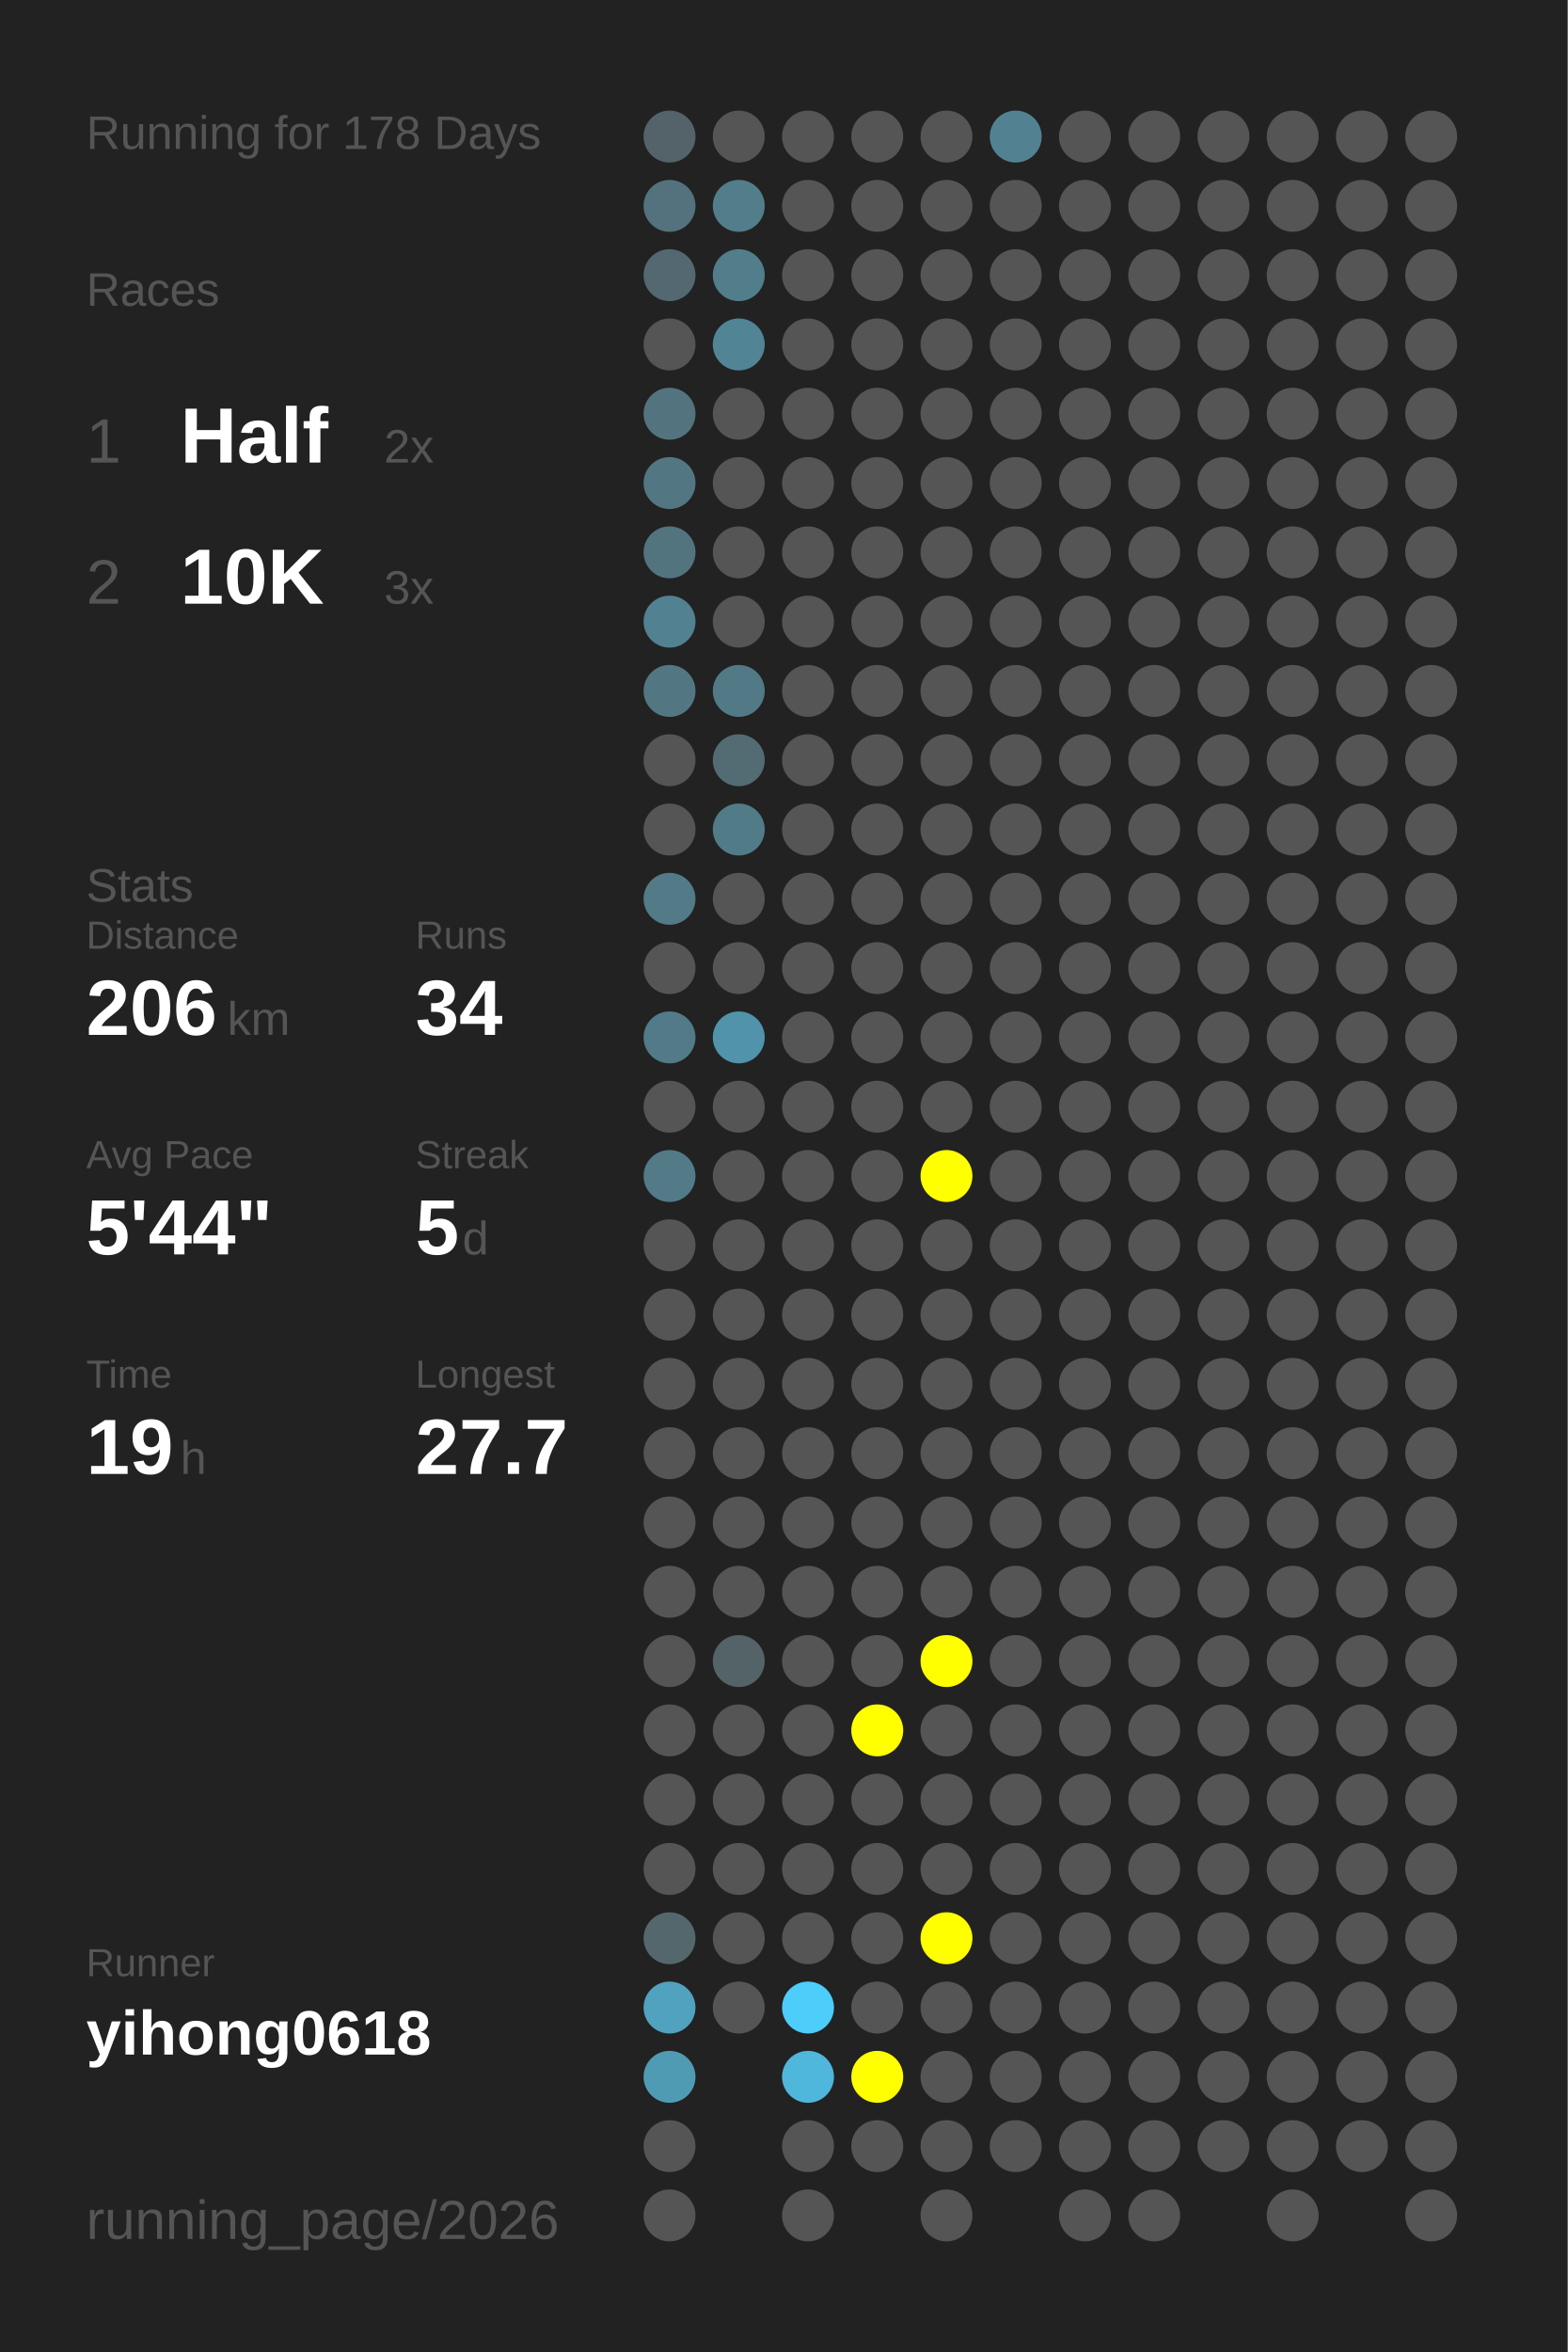
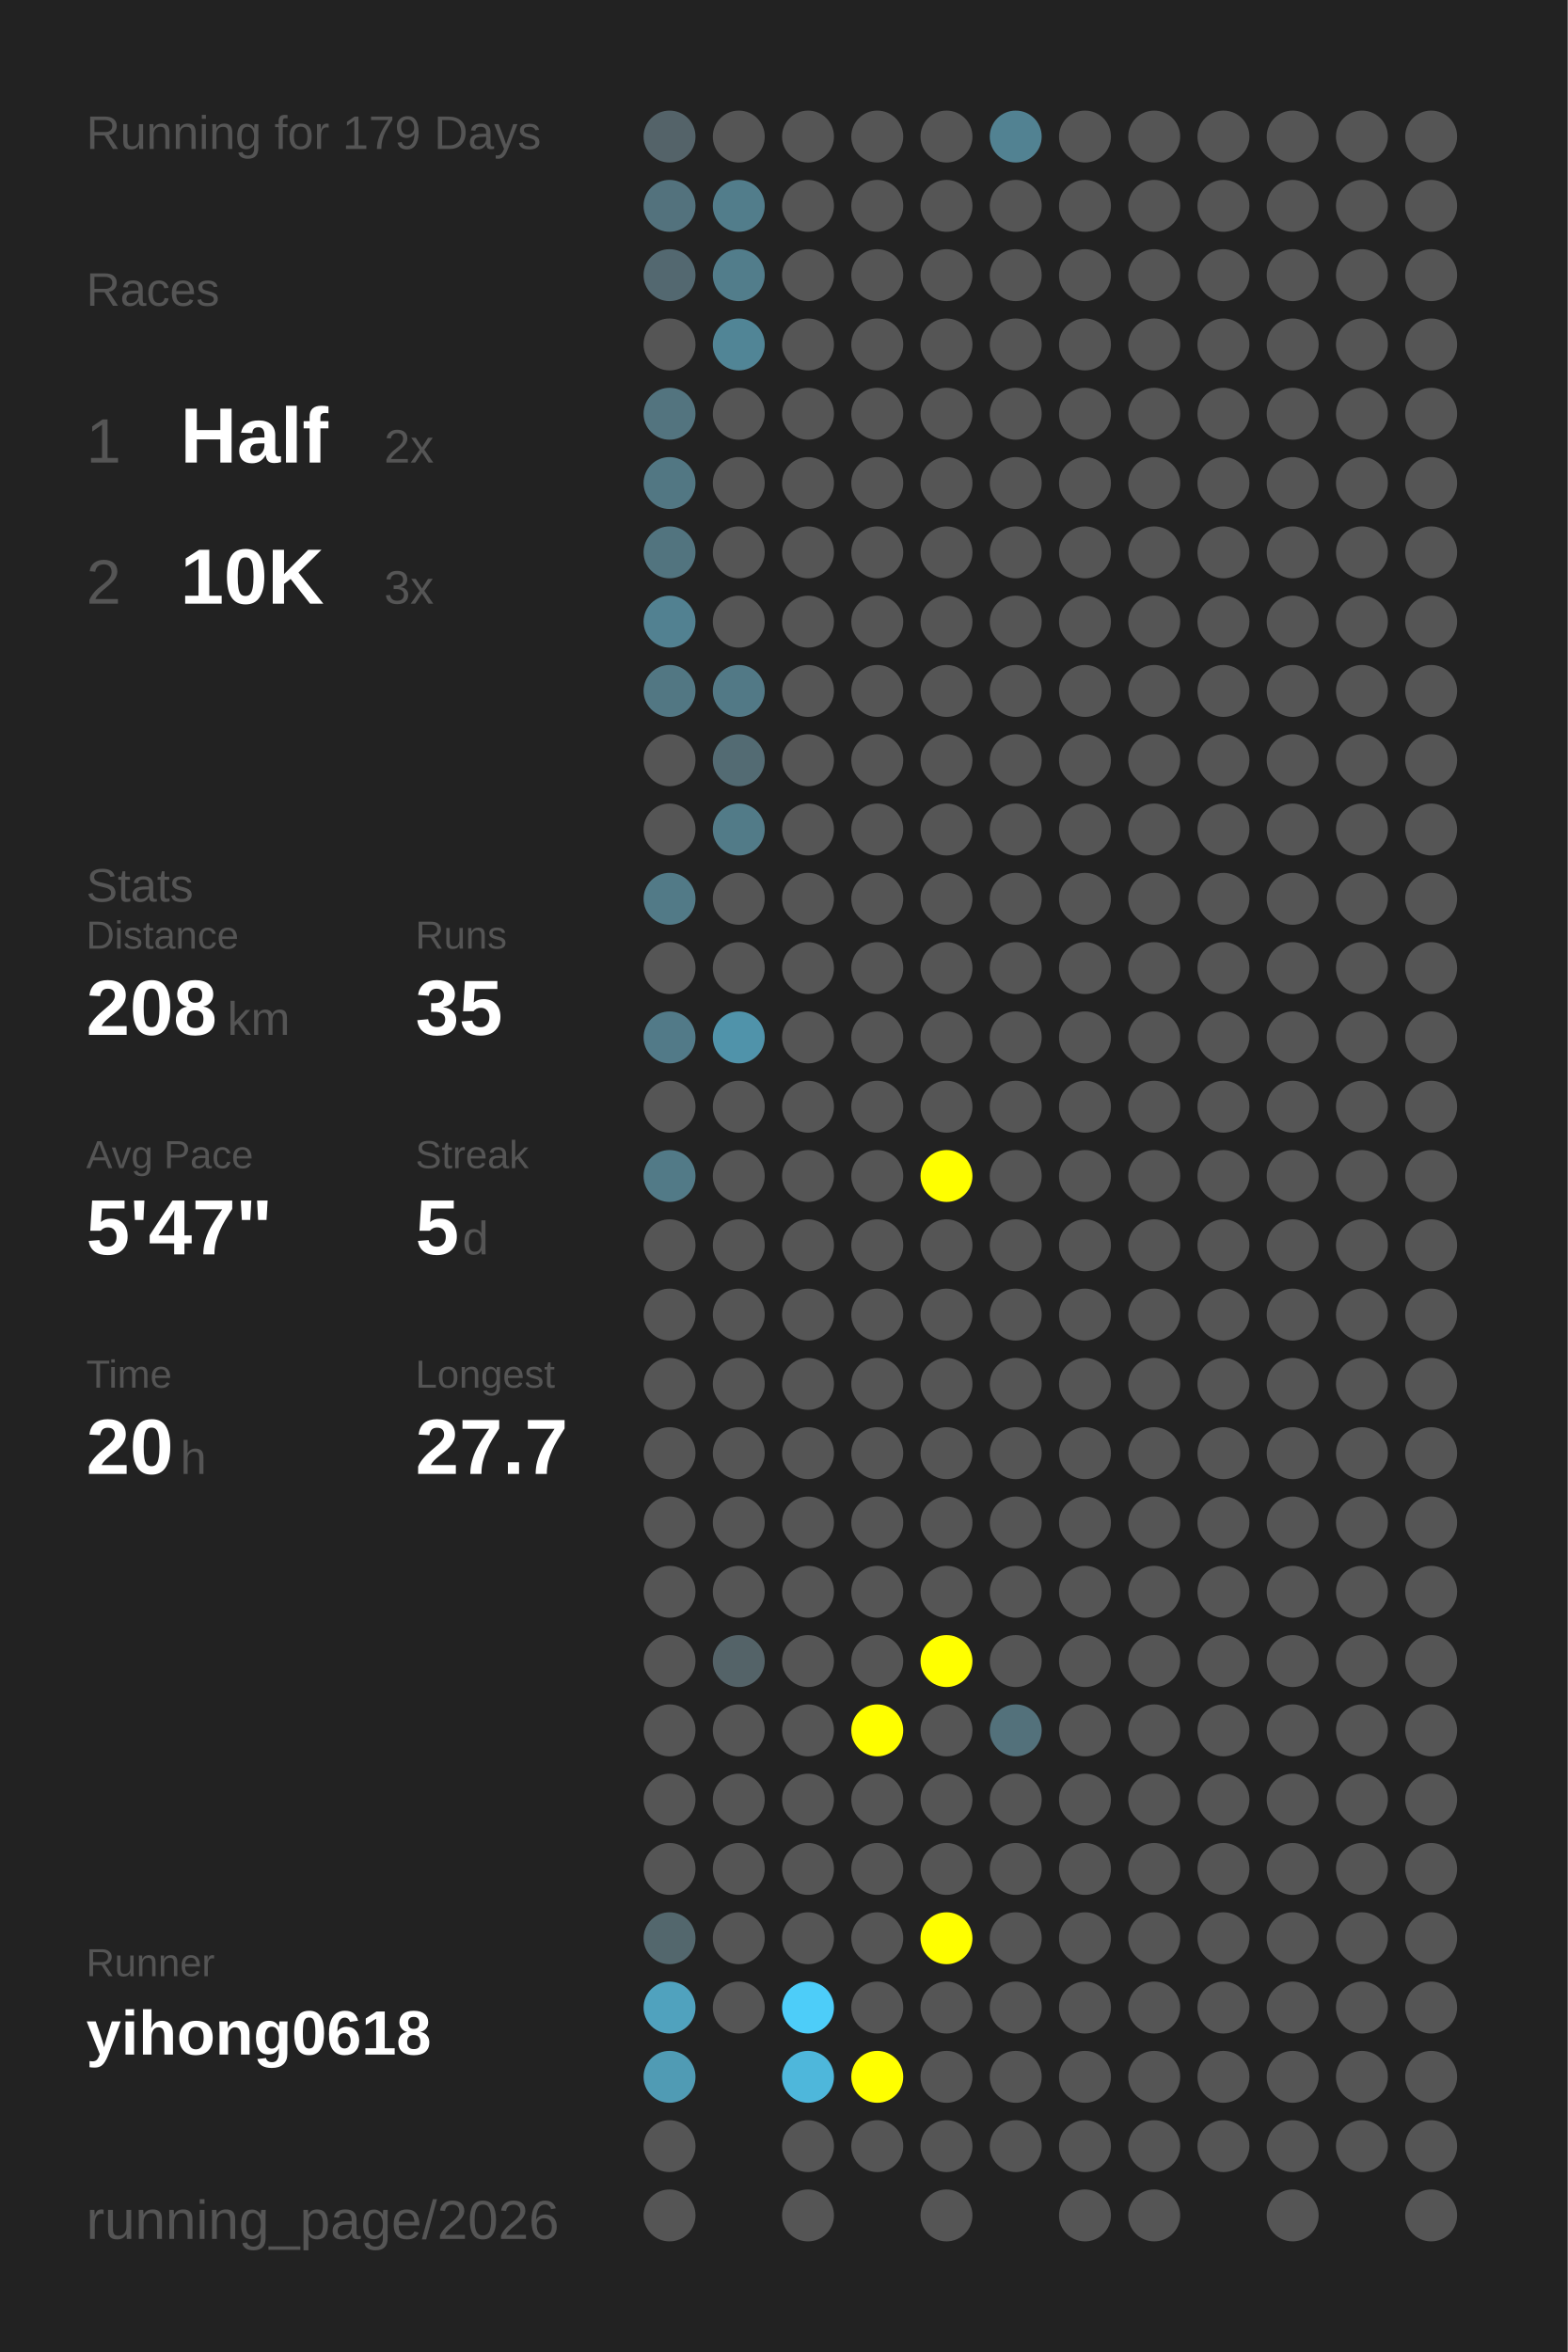
<svg xmlns="http://www.w3.org/2000/svg" baseProfile="full" height="300mm" version="1.1" viewBox="0,0,200,300" width="200mm">
  <defs />
  <rect fill="#222222" height="300" width="200" x="0" y="0" />
-   <text fill="#555555" style="font-size:6px; font-family:Arial;" x="11" y="19">Running for 178 Days</text>
+   <text fill="#555555" style="font-size:6px; font-family:Arial;" x="11" y="19">Running for 179 Days</text>
  <text fill="#555555" style="font-size:6px; font-family:Arial;" x="11" y="39">Races</text>
  <text fill="#555555" style="font-size:8px; font-family:Arial;" x="11" y="59">1</text>
  <text fill="#FFFFFF" style="font-size:10px; font-family:Arial; font-weight:bold;" x="23" y="59">Half</text>
  <text fill="#555555" style="font-size:6px; font-family:Arial;" x="49" y="59">2x</text>
  <text fill="#555555" style="font-size:8px; font-family:Arial;" x="11" y="77">2</text>
  <text fill="#FFFFFF" style="font-size:10px; font-family:Arial; font-weight:bold;" x="23" y="77">10K</text>
  <text fill="#555555" style="font-size:6px; font-family:Arial;" x="49" y="77">3x</text>
  <text fill="#555555" style="font-size:6px; font-family:Arial;" x="11" y="115">Stats</text>
  <text fill="#555555" style="font-size:5px; font-family:Arial;" x="11" y="121">Distance</text>
-   <text fill="#FFFFFF" style="font-size:10px; font-family:Arial; font-weight:bold;" x="11" y="132">206</text>
+   <text fill="#FFFFFF" style="font-size:10px; font-family:Arial; font-weight:bold;" x="11" y="132">208</text>
  <text fill="#555555" style="font-size:6px; font-family:Arial;" x="29" y="132">km</text>
  <text fill="#555555" style="font-size:5px; font-family:Arial;" x="53" y="121">Runs</text>
-   <text fill="#FFFFFF" style="font-size:10px; font-family:Arial; font-weight:bold;" x="53" y="132">34</text>
+   <text fill="#FFFFFF" style="font-size:10px; font-family:Arial; font-weight:bold;" x="53" y="132">35</text>
  <text fill="#555555" style="font-size:5px; font-family:Arial;" x="11" y="149">Avg Pace</text>
-   <text fill="#FFFFFF" style="font-size:10px; font-family:Arial; font-weight:bold;" x="11" y="160">5'44"</text>
+   <text fill="#FFFFFF" style="font-size:10px; font-family:Arial; font-weight:bold;" x="11" y="160">5'47"</text>
  <text fill="#555555" style="font-size:5px; font-family:Arial;" x="53" y="149">Streak</text>
  <text fill="#FFFFFF" style="font-size:10px; font-family:Arial; font-weight:bold;" x="53" y="160">5</text>
  <text fill="#555555" style="font-size:6px; font-family:Arial;" x="59" y="160">d</text>
  <text fill="#555555" style="font-size:5px; font-family:Arial;" x="11" y="177">Time</text>
-   <text fill="#FFFFFF" style="font-size:10px; font-family:Arial; font-weight:bold;" x="11" y="188">19</text>
+   <text fill="#FFFFFF" style="font-size:10px; font-family:Arial; font-weight:bold;" x="11" y="188">20</text>
  <text fill="#555555" style="font-size:6px; font-family:Arial;" x="23" y="188">h</text>
  <text fill="#555555" style="font-size:5px; font-family:Arial;" x="53" y="177">Longest</text>
  <text fill="#FFFFFF" style="font-size:10px; font-family:Arial; font-weight:bold;" x="53" y="188">27.7</text>
  <text fill="#555555" style="font-size:5px; font-family:Arial;" x="11" y="252.065">Runner</text>
  <text fill="#FFFFFF" style="font-size:8px; font-family:Arial; font-weight:bold;" x="11" y="262.065">yihong0618</text>
  <text fill="#555555" style="font-size:7px; font-family:Arial;" x="11" y="285.581">running_page/2026</text>
  <circle cx="85.417" cy="17.419" fill="#546369" r="3.312" />
  <circle cx="85.417" cy="26.258" fill="#53727d" r="3.312" />
  <circle cx="85.417" cy="35.097" fill="#536870" r="3.312" />
  <circle cx="85.417" cy="43.935" fill="#555555" r="3.312" />
  <circle cx="85.417" cy="52.774" fill="#53747f" r="3.312" />
  <circle cx="85.417" cy="61.613" fill="#527783" r="3.312" />
  <circle cx="85.417" cy="70.452" fill="#52747f" r="3.312" />
  <circle cx="85.417" cy="79.29" fill="#528191" r="3.312" />
  <circle cx="85.417" cy="88.129" fill="#527783" r="3.312" />
  <circle cx="85.417" cy="96.968" fill="#555555" r="3.312" />
  <circle cx="85.417" cy="105.806" fill="#555555" r="3.312" />
  <circle cx="85.417" cy="114.645" fill="#527a87" r="3.312" />
  <circle cx="85.417" cy="123.484" fill="#555555" r="3.312" />
  <circle cx="85.417" cy="132.323" fill="#527a88" r="3.312" />
  <circle cx="85.417" cy="141.161" fill="#555555" r="3.312" />
  <circle cx="85.417" cy="150" fill="#527a87" r="3.312" />
  <circle cx="85.417" cy="158.839" fill="#555555" r="3.312" />
  <circle cx="85.417" cy="167.677" fill="#555555" r="3.312" />
  <circle cx="85.417" cy="176.516" fill="#555555" r="3.312" />
  <circle cx="85.417" cy="185.355" fill="#555555" r="3.312" />
  <circle cx="85.417" cy="194.194" fill="#555555" r="3.312" />
  <circle cx="85.417" cy="203.032" fill="#555555" r="3.312" />
  <circle cx="85.417" cy="211.871" fill="#555555" r="3.312" />
  <circle cx="85.417" cy="220.71" fill="#555555" r="3.312" />
  <circle cx="85.417" cy="229.548" fill="#555555" r="3.312" />
  <circle cx="85.417" cy="238.387" fill="#555555" r="3.312" />
  <circle cx="85.417" cy="247.226" fill="#53676d" r="3.312" />
  <circle cx="85.417" cy="256.065" fill="#50a2be" r="3.312" />
  <circle cx="85.417" cy="264.903" fill="#509bb4" r="3.312" />
  <circle cx="85.417" cy="273.742" fill="#555555" r="3.312" />
  <circle cx="85.417" cy="282.581" fill="#555555" r="3.312" />
  <circle cx="94.25" cy="17.419" fill="#555555" r="3.312" />
  <circle cx="94.25" cy="26.258" fill="#527d8b" r="3.312" />
  <circle cx="94.25" cy="35.097" fill="#527d8b" r="3.312" />
  <circle cx="94.25" cy="43.935" fill="#518596" r="3.312" />
  <circle cx="94.25" cy="52.774" fill="#555555" r="3.312" />
  <circle cx="94.25" cy="61.613" fill="#555555" r="3.312" />
  <circle cx="94.25" cy="70.452" fill="#555555" r="3.312" />
  <circle cx="94.25" cy="79.29" fill="#555555" r="3.312" />
  <circle cx="94.25" cy="88.129" fill="#527986" r="3.312" />
  <circle cx="94.25" cy="96.968" fill="#536b73" r="3.312" />
  <circle cx="94.25" cy="105.806" fill="#527b88" r="3.312" />
  <circle cx="94.25" cy="114.645" fill="#555555" r="3.312" />
  <circle cx="94.25" cy="123.484" fill="#555555" r="3.312" />
  <circle cx="94.25" cy="132.323" fill="#5093aa" r="3.312" />
  <circle cx="94.25" cy="141.161" fill="#555555" r="3.312" />
  <circle cx="94.25" cy="150" fill="#555555" r="3.312" />
  <circle cx="94.25" cy="158.839" fill="#555555" r="3.312" />
  <circle cx="94.25" cy="167.677" fill="#555555" r="3.312" />
  <circle cx="94.25" cy="176.516" fill="#555555" r="3.312" />
  <circle cx="94.25" cy="185.355" fill="#555555" r="3.312" />
  <circle cx="94.25" cy="194.194" fill="#555555" r="3.312" />
  <circle cx="94.25" cy="203.032" fill="#555555" r="3.312" />
  <circle cx="94.25" cy="211.871" fill="#546368" r="3.312" />
  <circle cx="94.25" cy="220.71" fill="#555555" r="3.312" />
  <circle cx="94.25" cy="229.548" fill="#555555" r="3.312" />
  <circle cx="94.25" cy="238.387" fill="#555555" r="3.312" />
  <circle cx="94.25" cy="247.226" fill="#555555" r="3.312" />
  <circle cx="94.25" cy="256.065" fill="#555555" r="3.312" />
  <circle cx="103.083" cy="17.419" fill="#555555" r="3.312" />
  <circle cx="103.083" cy="26.258" fill="#555555" r="3.312" />
  <circle cx="103.083" cy="35.097" fill="#555555" r="3.312" />
  <circle cx="103.083" cy="43.935" fill="#555555" r="3.312" />
  <circle cx="103.083" cy="52.774" fill="#555555" r="3.312" />
  <circle cx="103.083" cy="61.613" fill="#555555" r="3.312" />
  <circle cx="103.083" cy="70.452" fill="#555555" r="3.312" />
  <circle cx="103.083" cy="79.29" fill="#555555" r="3.312" />
  <circle cx="103.083" cy="88.129" fill="#555555" r="3.312" />
  <circle cx="103.083" cy="96.968" fill="#555555" r="3.312" />
  <circle cx="103.083" cy="105.806" fill="#555555" r="3.312" />
  <circle cx="103.083" cy="114.645" fill="#555555" r="3.312" />
  <circle cx="103.083" cy="123.484" fill="#555555" r="3.312" />
  <circle cx="103.083" cy="132.323" fill="#555555" r="3.312" />
  <circle cx="103.083" cy="141.161" fill="#555555" r="3.312" />
  <circle cx="103.083" cy="150" fill="#555555" r="3.312" />
  <circle cx="103.083" cy="158.839" fill="#555555" r="3.312" />
  <circle cx="103.083" cy="167.677" fill="#555555" r="3.312" />
  <circle cx="103.083" cy="176.516" fill="#555555" r="3.312" />
  <circle cx="103.083" cy="185.355" fill="#555555" r="3.312" />
  <circle cx="103.083" cy="194.194" fill="#555555" r="3.312" />
  <circle cx="103.083" cy="203.032" fill="#555555" r="3.312" />
  <circle cx="103.083" cy="211.871" fill="#555555" r="3.312" />
  <circle cx="103.083" cy="220.71" fill="#555555" r="3.312" />
  <circle cx="103.083" cy="229.548" fill="#555555" r="3.312" />
  <circle cx="103.083" cy="238.387" fill="#555555" r="3.312" />
  <circle cx="103.083" cy="247.226" fill="#555555" r="3.312" />
  <circle cx="103.083" cy="256.065" fill="#4dcdf9" r="3.312" />
  <circle cx="103.083" cy="264.903" fill="#4eb7db" r="3.312" />
  <circle cx="103.083" cy="273.742" fill="#555555" r="3.312" />
  <circle cx="103.083" cy="282.581" fill="#555555" r="3.312" />
  <circle cx="111.917" cy="17.419" fill="#555555" r="3.312" />
  <circle cx="111.917" cy="26.258" fill="#555555" r="3.312" />
  <circle cx="111.917" cy="35.097" fill="#555555" r="3.312" />
  <circle cx="111.917" cy="43.935" fill="#555555" r="3.312" />
  <circle cx="111.917" cy="52.774" fill="#555555" r="3.312" />
  <circle cx="111.917" cy="61.613" fill="#555555" r="3.312" />
  <circle cx="111.917" cy="70.452" fill="#555555" r="3.312" />
  <circle cx="111.917" cy="79.29" fill="#555555" r="3.312" />
  <circle cx="111.917" cy="88.129" fill="#555555" r="3.312" />
  <circle cx="111.917" cy="96.968" fill="#555555" r="3.312" />
  <circle cx="111.917" cy="105.806" fill="#555555" r="3.312" />
  <circle cx="111.917" cy="114.645" fill="#555555" r="3.312" />
  <circle cx="111.917" cy="123.484" fill="#555555" r="3.312" />
  <circle cx="111.917" cy="132.323" fill="#555555" r="3.312" />
  <circle cx="111.917" cy="141.161" fill="#555555" r="3.312" />
  <circle cx="111.917" cy="150" fill="#555555" r="3.312" />
  <circle cx="111.917" cy="158.839" fill="#555555" r="3.312" />
  <circle cx="111.917" cy="167.677" fill="#555555" r="3.312" />
  <circle cx="111.917" cy="176.516" fill="#555555" r="3.312" />
  <circle cx="111.917" cy="185.355" fill="#555555" r="3.312" />
  <circle cx="111.917" cy="194.194" fill="#555555" r="3.312" />
  <circle cx="111.917" cy="203.032" fill="#555555" r="3.312" />
  <circle cx="111.917" cy="211.871" fill="#555555" r="3.312" />
  <circle cx="111.917" cy="220.71" fill="#FFFF00" r="3.312" />
  <circle cx="111.917" cy="229.548" fill="#555555" r="3.312" />
  <circle cx="111.917" cy="238.387" fill="#555555" r="3.312" />
  <circle cx="111.917" cy="247.226" fill="#555555" r="3.312" />
  <circle cx="111.917" cy="256.065" fill="#555555" r="3.312" />
  <circle cx="111.917" cy="264.903" fill="#FFFF00" r="3.312" />
  <circle cx="111.917" cy="273.742" fill="#555555" r="3.312" />
  <circle cx="120.75" cy="17.419" fill="#555555" r="3.312" />
  <circle cx="120.75" cy="26.258" fill="#555555" r="3.312" />
  <circle cx="120.75" cy="35.097" fill="#555555" r="3.312" />
  <circle cx="120.75" cy="43.935" fill="#555555" r="3.312" />
  <circle cx="120.75" cy="52.774" fill="#555555" r="3.312" />
  <circle cx="120.75" cy="61.613" fill="#555555" r="3.312" />
  <circle cx="120.75" cy="70.452" fill="#555555" r="3.312" />
  <circle cx="120.75" cy="79.29" fill="#555555" r="3.312" />
  <circle cx="120.75" cy="88.129" fill="#555555" r="3.312" />
  <circle cx="120.75" cy="96.968" fill="#555555" r="3.312" />
  <circle cx="120.75" cy="105.806" fill="#555555" r="3.312" />
  <circle cx="120.75" cy="114.645" fill="#555555" r="3.312" />
  <circle cx="120.75" cy="123.484" fill="#555555" r="3.312" />
  <circle cx="120.75" cy="132.323" fill="#555555" r="3.312" />
  <circle cx="120.75" cy="141.161" fill="#555555" r="3.312" />
  <circle cx="120.75" cy="150" fill="#FFFF00" r="3.312" />
  <circle cx="120.75" cy="158.839" fill="#555555" r="3.312" />
  <circle cx="120.75" cy="167.677" fill="#555555" r="3.312" />
  <circle cx="120.75" cy="176.516" fill="#555555" r="3.312" />
  <circle cx="120.75" cy="185.355" fill="#555555" r="3.312" />
  <circle cx="120.75" cy="194.194" fill="#555555" r="3.312" />
  <circle cx="120.75" cy="203.032" fill="#555555" r="3.312" />
  <circle cx="120.75" cy="211.871" fill="#FFFF00" r="3.312" />
  <circle cx="120.75" cy="220.71" fill="#555555" r="3.312" />
  <circle cx="120.75" cy="229.548" fill="#555555" r="3.312" />
  <circle cx="120.75" cy="238.387" fill="#555555" r="3.312" />
  <circle cx="120.75" cy="247.226" fill="#FFFF00" r="3.312" />
  <circle cx="120.75" cy="256.065" fill="#555555" r="3.312" />
  <circle cx="120.75" cy="264.903" fill="#555555" r="3.312" />
  <circle cx="120.75" cy="273.742" fill="#555555" r="3.312" />
  <circle cx="120.75" cy="282.581" fill="#555555" r="3.312" />
  <circle cx="129.583" cy="17.419" fill="#528292" r="3.312" />
  <circle cx="129.583" cy="26.258" fill="#555555" r="3.312" />
  <circle cx="129.583" cy="35.097" fill="#555555" r="3.312" />
  <circle cx="129.583" cy="43.935" fill="#555555" r="3.312" />
  <circle cx="129.583" cy="52.774" fill="#555555" r="3.312" />
  <circle cx="129.583" cy="61.613" fill="#555555" r="3.312" />
  <circle cx="129.583" cy="70.452" fill="#555555" r="3.312" />
  <circle cx="129.583" cy="79.29" fill="#555555" r="3.312" />
  <circle cx="129.583" cy="88.129" fill="#555555" r="3.312" />
  <circle cx="129.583" cy="96.968" fill="#555555" r="3.312" />
  <circle cx="129.583" cy="105.806" fill="#555555" r="3.312" />
  <circle cx="129.583" cy="114.645" fill="#555555" r="3.312" />
  <circle cx="129.583" cy="123.484" fill="#555555" r="3.312" />
  <circle cx="129.583" cy="132.323" fill="#555555" r="3.312" />
  <circle cx="129.583" cy="141.161" fill="#555555" r="3.312" />
  <circle cx="129.583" cy="150" fill="#555555" r="3.312" />
  <circle cx="129.583" cy="158.839" fill="#555555" r="3.312" />
  <circle cx="129.583" cy="167.677" fill="#555555" r="3.312" />
  <circle cx="129.583" cy="176.516" fill="#555555" r="3.312" />
  <circle cx="129.583" cy="185.355" fill="#555555" r="3.312" />
  <circle cx="129.583" cy="194.194" fill="#555555" r="3.312" />
  <circle cx="129.583" cy="203.032" fill="#555555" r="3.312" />
  <circle cx="129.583" cy="211.871" fill="#555555" r="3.312" />
-   <circle cx="129.583" cy="220.71" fill="#555555" r="3.312" />
+   <circle cx="129.583" cy="220.71" fill="#53717b" r="3.312" />
  <circle cx="129.583" cy="229.548" fill="#555555" r="3.312" />
  <circle cx="129.583" cy="238.387" fill="#555555" r="3.312" />
  <circle cx="129.583" cy="247.226" fill="#555555" r="3.312" />
  <circle cx="129.583" cy="256.065" fill="#555555" r="3.312" />
  <circle cx="129.583" cy="264.903" fill="#555555" r="3.312" />
  <circle cx="129.583" cy="273.742" fill="#555555" r="3.312" />
  <circle cx="138.417" cy="17.419" fill="#555555" r="3.312" />
  <circle cx="138.417" cy="26.258" fill="#555555" r="3.312" />
  <circle cx="138.417" cy="35.097" fill="#555555" r="3.312" />
  <circle cx="138.417" cy="43.935" fill="#555555" r="3.312" />
  <circle cx="138.417" cy="52.774" fill="#555555" r="3.312" />
  <circle cx="138.417" cy="61.613" fill="#555555" r="3.312" />
  <circle cx="138.417" cy="70.452" fill="#555555" r="3.312" />
  <circle cx="138.417" cy="79.29" fill="#555555" r="3.312" />
  <circle cx="138.417" cy="88.129" fill="#555555" r="3.312" />
  <circle cx="138.417" cy="96.968" fill="#555555" r="3.312" />
  <circle cx="138.417" cy="105.806" fill="#555555" r="3.312" />
  <circle cx="138.417" cy="114.645" fill="#555555" r="3.312" />
  <circle cx="138.417" cy="123.484" fill="#555555" r="3.312" />
  <circle cx="138.417" cy="132.323" fill="#555555" r="3.312" />
  <circle cx="138.417" cy="141.161" fill="#555555" r="3.312" />
  <circle cx="138.417" cy="150" fill="#555555" r="3.312" />
  <circle cx="138.417" cy="158.839" fill="#555555" r="3.312" />
  <circle cx="138.417" cy="167.677" fill="#555555" r="3.312" />
  <circle cx="138.417" cy="176.516" fill="#555555" r="3.312" />
  <circle cx="138.417" cy="185.355" fill="#555555" r="3.312" />
  <circle cx="138.417" cy="194.194" fill="#555555" r="3.312" />
  <circle cx="138.417" cy="203.032" fill="#555555" r="3.312" />
  <circle cx="138.417" cy="211.871" fill="#555555" r="3.312" />
  <circle cx="138.417" cy="220.71" fill="#555555" r="3.312" />
  <circle cx="138.417" cy="229.548" fill="#555555" r="3.312" />
  <circle cx="138.417" cy="238.387" fill="#555555" r="3.312" />
  <circle cx="138.417" cy="247.226" fill="#555555" r="3.312" />
  <circle cx="138.417" cy="256.065" fill="#555555" r="3.312" />
  <circle cx="138.417" cy="264.903" fill="#555555" r="3.312" />
  <circle cx="138.417" cy="273.742" fill="#555555" r="3.312" />
  <circle cx="138.417" cy="282.581" fill="#555555" r="3.312" />
  <circle cx="147.25" cy="17.419" fill="#555555" r="3.312" />
  <circle cx="147.25" cy="26.258" fill="#555555" r="3.312" />
  <circle cx="147.25" cy="35.097" fill="#555555" r="3.312" />
  <circle cx="147.25" cy="43.935" fill="#555555" r="3.312" />
  <circle cx="147.25" cy="52.774" fill="#555555" r="3.312" />
  <circle cx="147.25" cy="61.613" fill="#555555" r="3.312" />
  <circle cx="147.25" cy="70.452" fill="#555555" r="3.312" />
  <circle cx="147.25" cy="79.29" fill="#555555" r="3.312" />
  <circle cx="147.25" cy="88.129" fill="#555555" r="3.312" />
  <circle cx="147.25" cy="96.968" fill="#555555" r="3.312" />
  <circle cx="147.25" cy="105.806" fill="#555555" r="3.312" />
  <circle cx="147.25" cy="114.645" fill="#555555" r="3.312" />
  <circle cx="147.25" cy="123.484" fill="#555555" r="3.312" />
  <circle cx="147.25" cy="132.323" fill="#555555" r="3.312" />
  <circle cx="147.25" cy="141.161" fill="#555555" r="3.312" />
  <circle cx="147.25" cy="150" fill="#555555" r="3.312" />
  <circle cx="147.25" cy="158.839" fill="#555555" r="3.312" />
  <circle cx="147.25" cy="167.677" fill="#555555" r="3.312" />
  <circle cx="147.25" cy="176.516" fill="#555555" r="3.312" />
  <circle cx="147.25" cy="185.355" fill="#555555" r="3.312" />
  <circle cx="147.25" cy="194.194" fill="#555555" r="3.312" />
  <circle cx="147.25" cy="203.032" fill="#555555" r="3.312" />
  <circle cx="147.25" cy="211.871" fill="#555555" r="3.312" />
  <circle cx="147.25" cy="220.71" fill="#555555" r="3.312" />
  <circle cx="147.25" cy="229.548" fill="#555555" r="3.312" />
  <circle cx="147.25" cy="238.387" fill="#555555" r="3.312" />
  <circle cx="147.25" cy="247.226" fill="#555555" r="3.312" />
  <circle cx="147.25" cy="256.065" fill="#555555" r="3.312" />
  <circle cx="147.25" cy="264.903" fill="#555555" r="3.312" />
  <circle cx="147.25" cy="273.742" fill="#555555" r="3.312" />
  <circle cx="147.25" cy="282.581" fill="#555555" r="3.312" />
  <circle cx="156.083" cy="17.419" fill="#555555" r="3.312" />
  <circle cx="156.083" cy="26.258" fill="#555555" r="3.312" />
  <circle cx="156.083" cy="35.097" fill="#555555" r="3.312" />
  <circle cx="156.083" cy="43.935" fill="#555555" r="3.312" />
  <circle cx="156.083" cy="52.774" fill="#555555" r="3.312" />
  <circle cx="156.083" cy="61.613" fill="#555555" r="3.312" />
  <circle cx="156.083" cy="70.452" fill="#555555" r="3.312" />
  <circle cx="156.083" cy="79.29" fill="#555555" r="3.312" />
  <circle cx="156.083" cy="88.129" fill="#555555" r="3.312" />
  <circle cx="156.083" cy="96.968" fill="#555555" r="3.312" />
  <circle cx="156.083" cy="105.806" fill="#555555" r="3.312" />
  <circle cx="156.083" cy="114.645" fill="#555555" r="3.312" />
  <circle cx="156.083" cy="123.484" fill="#555555" r="3.312" />
  <circle cx="156.083" cy="132.323" fill="#555555" r="3.312" />
  <circle cx="156.083" cy="141.161" fill="#555555" r="3.312" />
  <circle cx="156.083" cy="150" fill="#555555" r="3.312" />
  <circle cx="156.083" cy="158.839" fill="#555555" r="3.312" />
  <circle cx="156.083" cy="167.677" fill="#555555" r="3.312" />
  <circle cx="156.083" cy="176.516" fill="#555555" r="3.312" />
  <circle cx="156.083" cy="185.355" fill="#555555" r="3.312" />
  <circle cx="156.083" cy="194.194" fill="#555555" r="3.312" />
  <circle cx="156.083" cy="203.032" fill="#555555" r="3.312" />
  <circle cx="156.083" cy="211.871" fill="#555555" r="3.312" />
  <circle cx="156.083" cy="220.71" fill="#555555" r="3.312" />
  <circle cx="156.083" cy="229.548" fill="#555555" r="3.312" />
  <circle cx="156.083" cy="238.387" fill="#555555" r="3.312" />
  <circle cx="156.083" cy="247.226" fill="#555555" r="3.312" />
  <circle cx="156.083" cy="256.065" fill="#555555" r="3.312" />
  <circle cx="156.083" cy="264.903" fill="#555555" r="3.312" />
  <circle cx="156.083" cy="273.742" fill="#555555" r="3.312" />
  <circle cx="164.917" cy="17.419" fill="#555555" r="3.312" />
  <circle cx="164.917" cy="26.258" fill="#555555" r="3.312" />
  <circle cx="164.917" cy="35.097" fill="#555555" r="3.312" />
  <circle cx="164.917" cy="43.935" fill="#555555" r="3.312" />
  <circle cx="164.917" cy="52.774" fill="#555555" r="3.312" />
  <circle cx="164.917" cy="61.613" fill="#555555" r="3.312" />
  <circle cx="164.917" cy="70.452" fill="#555555" r="3.312" />
  <circle cx="164.917" cy="79.29" fill="#555555" r="3.312" />
  <circle cx="164.917" cy="88.129" fill="#555555" r="3.312" />
  <circle cx="164.917" cy="96.968" fill="#555555" r="3.312" />
  <circle cx="164.917" cy="105.806" fill="#555555" r="3.312" />
  <circle cx="164.917" cy="114.645" fill="#555555" r="3.312" />
  <circle cx="164.917" cy="123.484" fill="#555555" r="3.312" />
  <circle cx="164.917" cy="132.323" fill="#555555" r="3.312" />
  <circle cx="164.917" cy="141.161" fill="#555555" r="3.312" />
  <circle cx="164.917" cy="150" fill="#555555" r="3.312" />
  <circle cx="164.917" cy="158.839" fill="#555555" r="3.312" />
  <circle cx="164.917" cy="167.677" fill="#555555" r="3.312" />
  <circle cx="164.917" cy="176.516" fill="#555555" r="3.312" />
  <circle cx="164.917" cy="185.355" fill="#555555" r="3.312" />
  <circle cx="164.917" cy="194.194" fill="#555555" r="3.312" />
  <circle cx="164.917" cy="203.032" fill="#555555" r="3.312" />
  <circle cx="164.917" cy="211.871" fill="#555555" r="3.312" />
  <circle cx="164.917" cy="220.71" fill="#555555" r="3.312" />
  <circle cx="164.917" cy="229.548" fill="#555555" r="3.312" />
  <circle cx="164.917" cy="238.387" fill="#555555" r="3.312" />
  <circle cx="164.917" cy="247.226" fill="#555555" r="3.312" />
  <circle cx="164.917" cy="256.065" fill="#555555" r="3.312" />
  <circle cx="164.917" cy="264.903" fill="#555555" r="3.312" />
  <circle cx="164.917" cy="273.742" fill="#555555" r="3.312" />
  <circle cx="164.917" cy="282.581" fill="#555555" r="3.312" />
  <circle cx="173.75" cy="17.419" fill="#555555" r="3.312" />
  <circle cx="173.75" cy="26.258" fill="#555555" r="3.312" />
  <circle cx="173.75" cy="35.097" fill="#555555" r="3.312" />
  <circle cx="173.75" cy="43.935" fill="#555555" r="3.312" />
  <circle cx="173.75" cy="52.774" fill="#555555" r="3.312" />
  <circle cx="173.75" cy="61.613" fill="#555555" r="3.312" />
  <circle cx="173.75" cy="70.452" fill="#555555" r="3.312" />
  <circle cx="173.75" cy="79.29" fill="#555555" r="3.312" />
  <circle cx="173.75" cy="88.129" fill="#555555" r="3.312" />
  <circle cx="173.75" cy="96.968" fill="#555555" r="3.312" />
  <circle cx="173.75" cy="105.806" fill="#555555" r="3.312" />
  <circle cx="173.75" cy="114.645" fill="#555555" r="3.312" />
  <circle cx="173.75" cy="123.484" fill="#555555" r="3.312" />
  <circle cx="173.75" cy="132.323" fill="#555555" r="3.312" />
  <circle cx="173.75" cy="141.161" fill="#555555" r="3.312" />
  <circle cx="173.75" cy="150" fill="#555555" r="3.312" />
  <circle cx="173.75" cy="158.839" fill="#555555" r="3.312" />
  <circle cx="173.75" cy="167.677" fill="#555555" r="3.312" />
  <circle cx="173.75" cy="176.516" fill="#555555" r="3.312" />
  <circle cx="173.75" cy="185.355" fill="#555555" r="3.312" />
  <circle cx="173.75" cy="194.194" fill="#555555" r="3.312" />
  <circle cx="173.75" cy="203.032" fill="#555555" r="3.312" />
  <circle cx="173.75" cy="211.871" fill="#555555" r="3.312" />
  <circle cx="173.75" cy="220.71" fill="#555555" r="3.312" />
  <circle cx="173.75" cy="229.548" fill="#555555" r="3.312" />
  <circle cx="173.75" cy="238.387" fill="#555555" r="3.312" />
  <circle cx="173.75" cy="247.226" fill="#555555" r="3.312" />
  <circle cx="173.75" cy="256.065" fill="#555555" r="3.312" />
  <circle cx="173.75" cy="264.903" fill="#555555" r="3.312" />
  <circle cx="173.75" cy="273.742" fill="#555555" r="3.312" />
  <circle cx="182.583" cy="17.419" fill="#555555" r="3.312" />
  <circle cx="182.583" cy="26.258" fill="#555555" r="3.312" />
  <circle cx="182.583" cy="35.097" fill="#555555" r="3.312" />
  <circle cx="182.583" cy="43.935" fill="#555555" r="3.312" />
  <circle cx="182.583" cy="52.774" fill="#555555" r="3.312" />
  <circle cx="182.583" cy="61.613" fill="#555555" r="3.312" />
  <circle cx="182.583" cy="70.452" fill="#555555" r="3.312" />
  <circle cx="182.583" cy="79.29" fill="#555555" r="3.312" />
  <circle cx="182.583" cy="88.129" fill="#555555" r="3.312" />
  <circle cx="182.583" cy="96.968" fill="#555555" r="3.312" />
  <circle cx="182.583" cy="105.806" fill="#555555" r="3.312" />
  <circle cx="182.583" cy="114.645" fill="#555555" r="3.312" />
  <circle cx="182.583" cy="123.484" fill="#555555" r="3.312" />
  <circle cx="182.583" cy="132.323" fill="#555555" r="3.312" />
  <circle cx="182.583" cy="141.161" fill="#555555" r="3.312" />
  <circle cx="182.583" cy="150" fill="#555555" r="3.312" />
  <circle cx="182.583" cy="158.839" fill="#555555" r="3.312" />
  <circle cx="182.583" cy="167.677" fill="#555555" r="3.312" />
  <circle cx="182.583" cy="176.516" fill="#555555" r="3.312" />
  <circle cx="182.583" cy="185.355" fill="#555555" r="3.312" />
  <circle cx="182.583" cy="194.194" fill="#555555" r="3.312" />
  <circle cx="182.583" cy="203.032" fill="#555555" r="3.312" />
  <circle cx="182.583" cy="211.871" fill="#555555" r="3.312" />
  <circle cx="182.583" cy="220.71" fill="#555555" r="3.312" />
  <circle cx="182.583" cy="229.548" fill="#555555" r="3.312" />
  <circle cx="182.583" cy="238.387" fill="#555555" r="3.312" />
  <circle cx="182.583" cy="247.226" fill="#555555" r="3.312" />
  <circle cx="182.583" cy="256.065" fill="#555555" r="3.312" />
  <circle cx="182.583" cy="264.903" fill="#555555" r="3.312" />
  <circle cx="182.583" cy="273.742" fill="#555555" r="3.312" />
  <circle cx="182.583" cy="282.581" fill="#555555" r="3.312" />
</svg>
